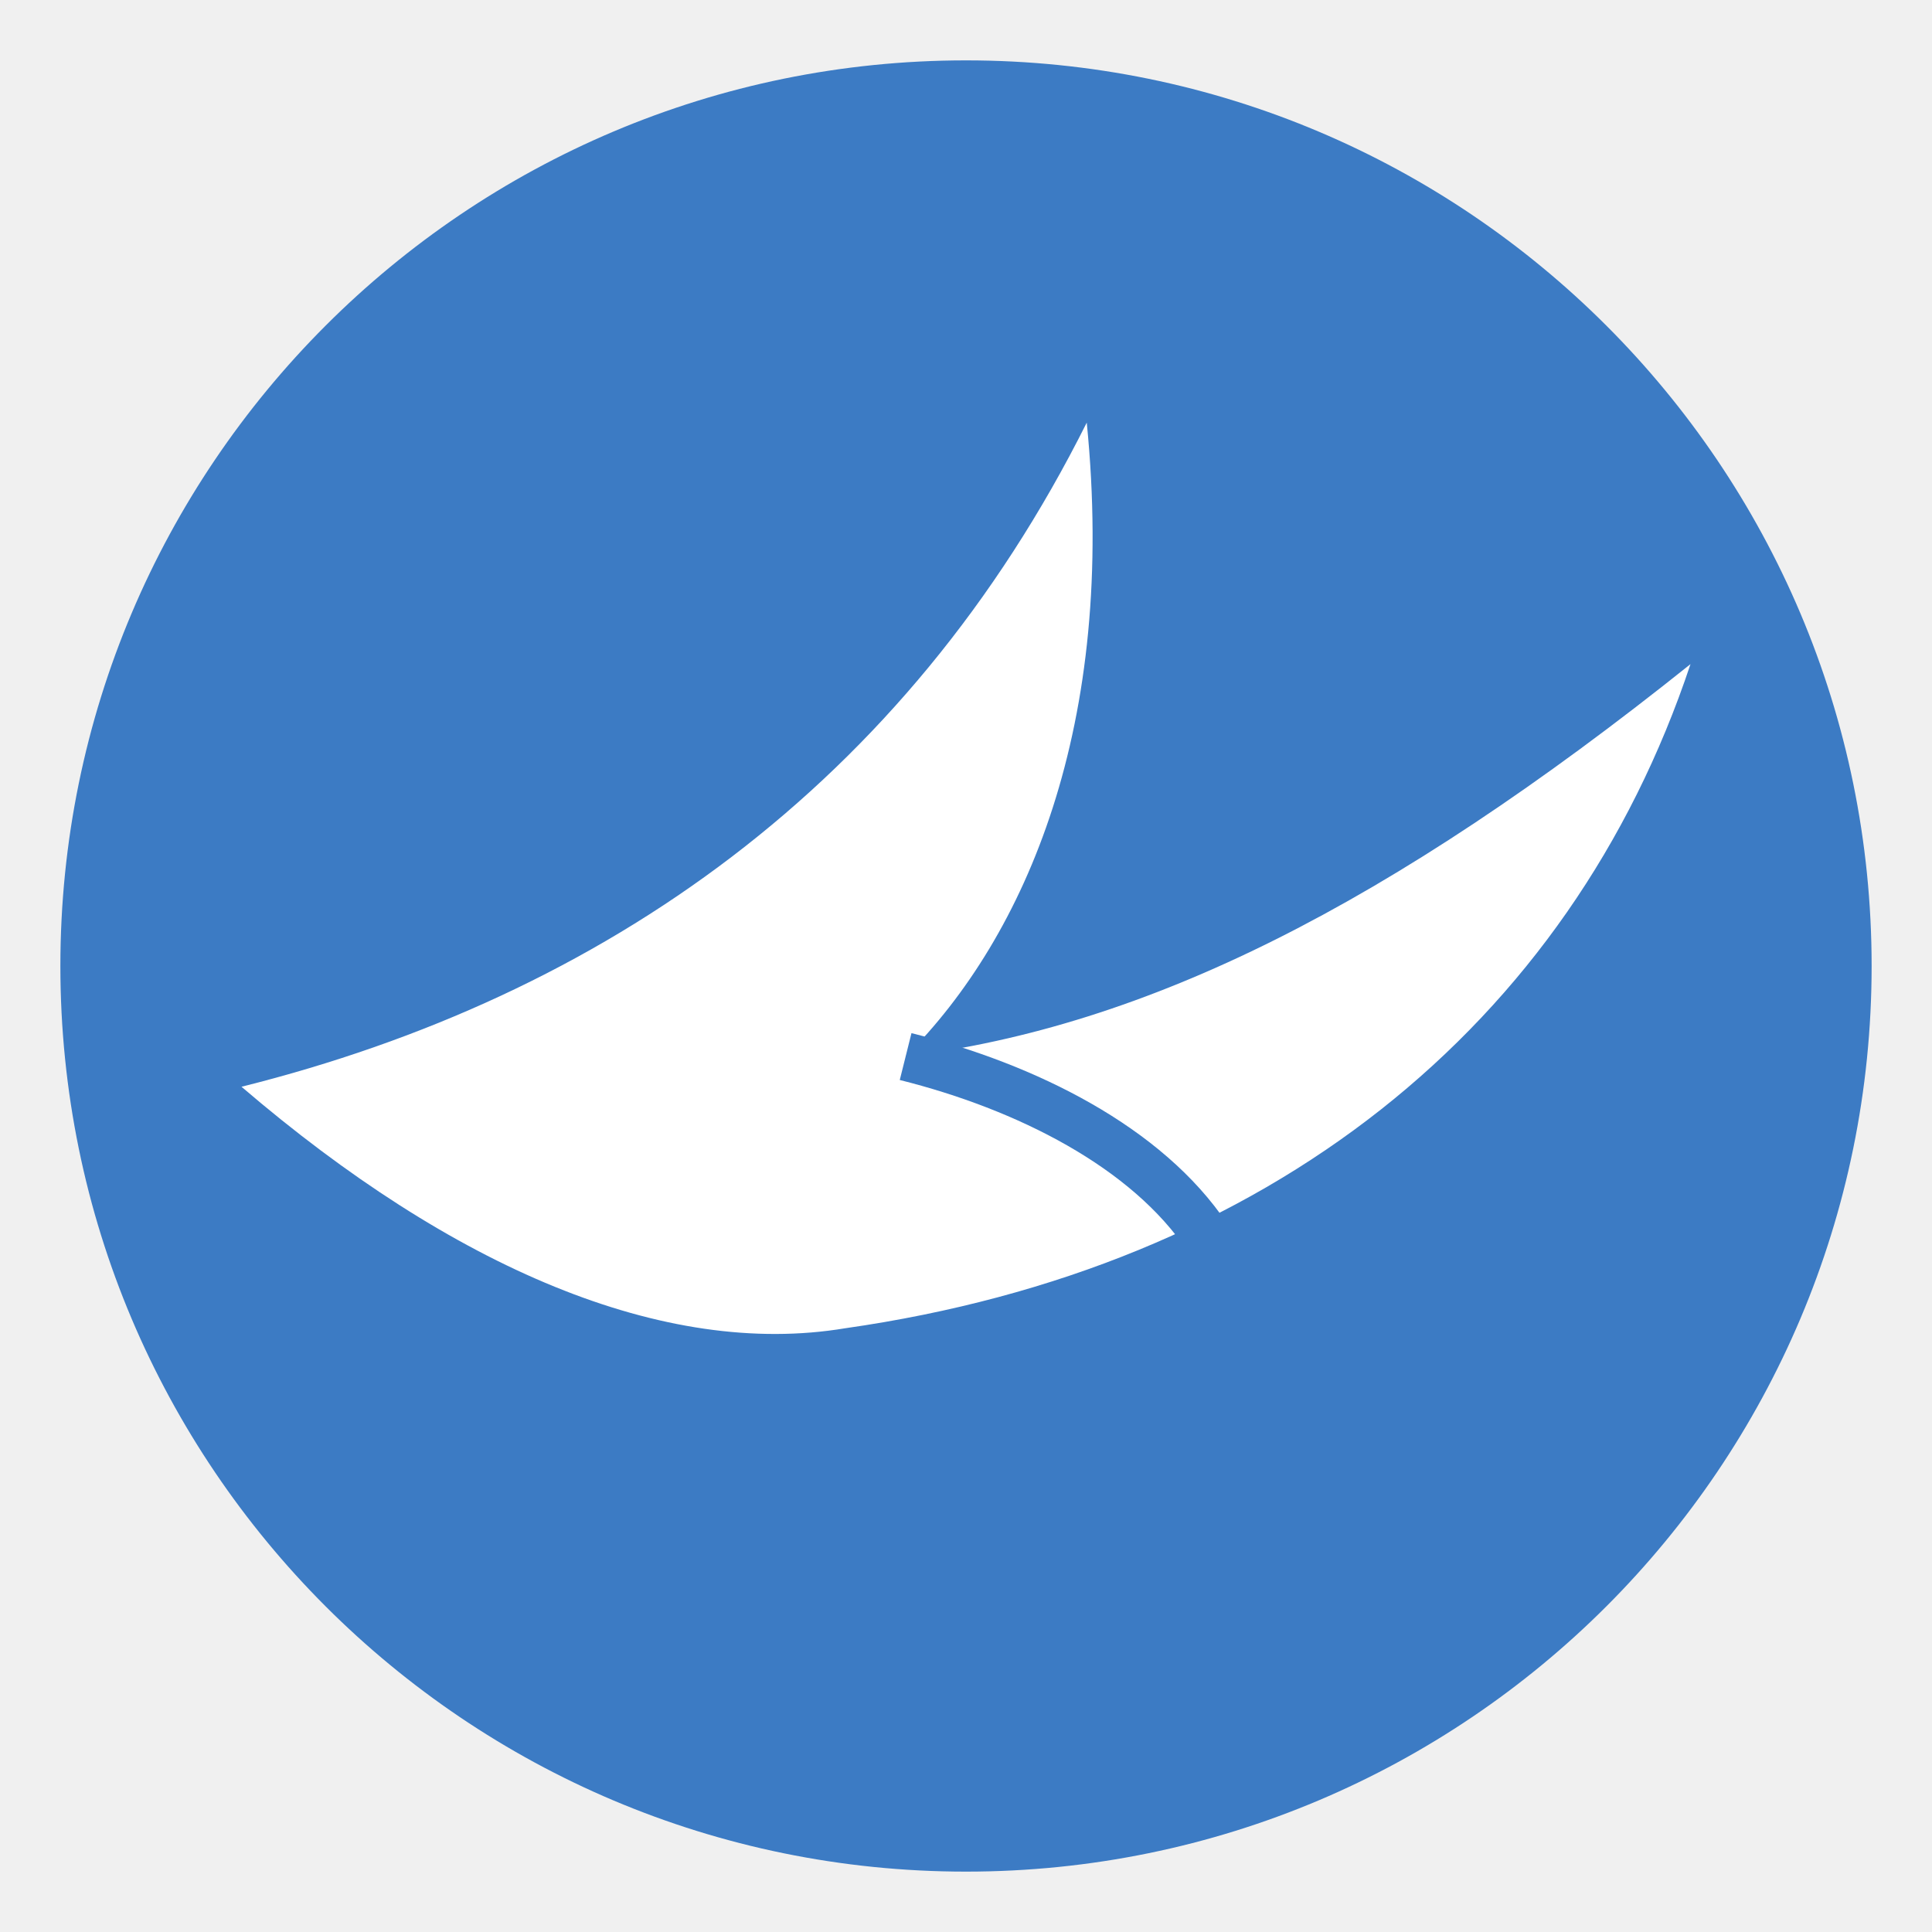
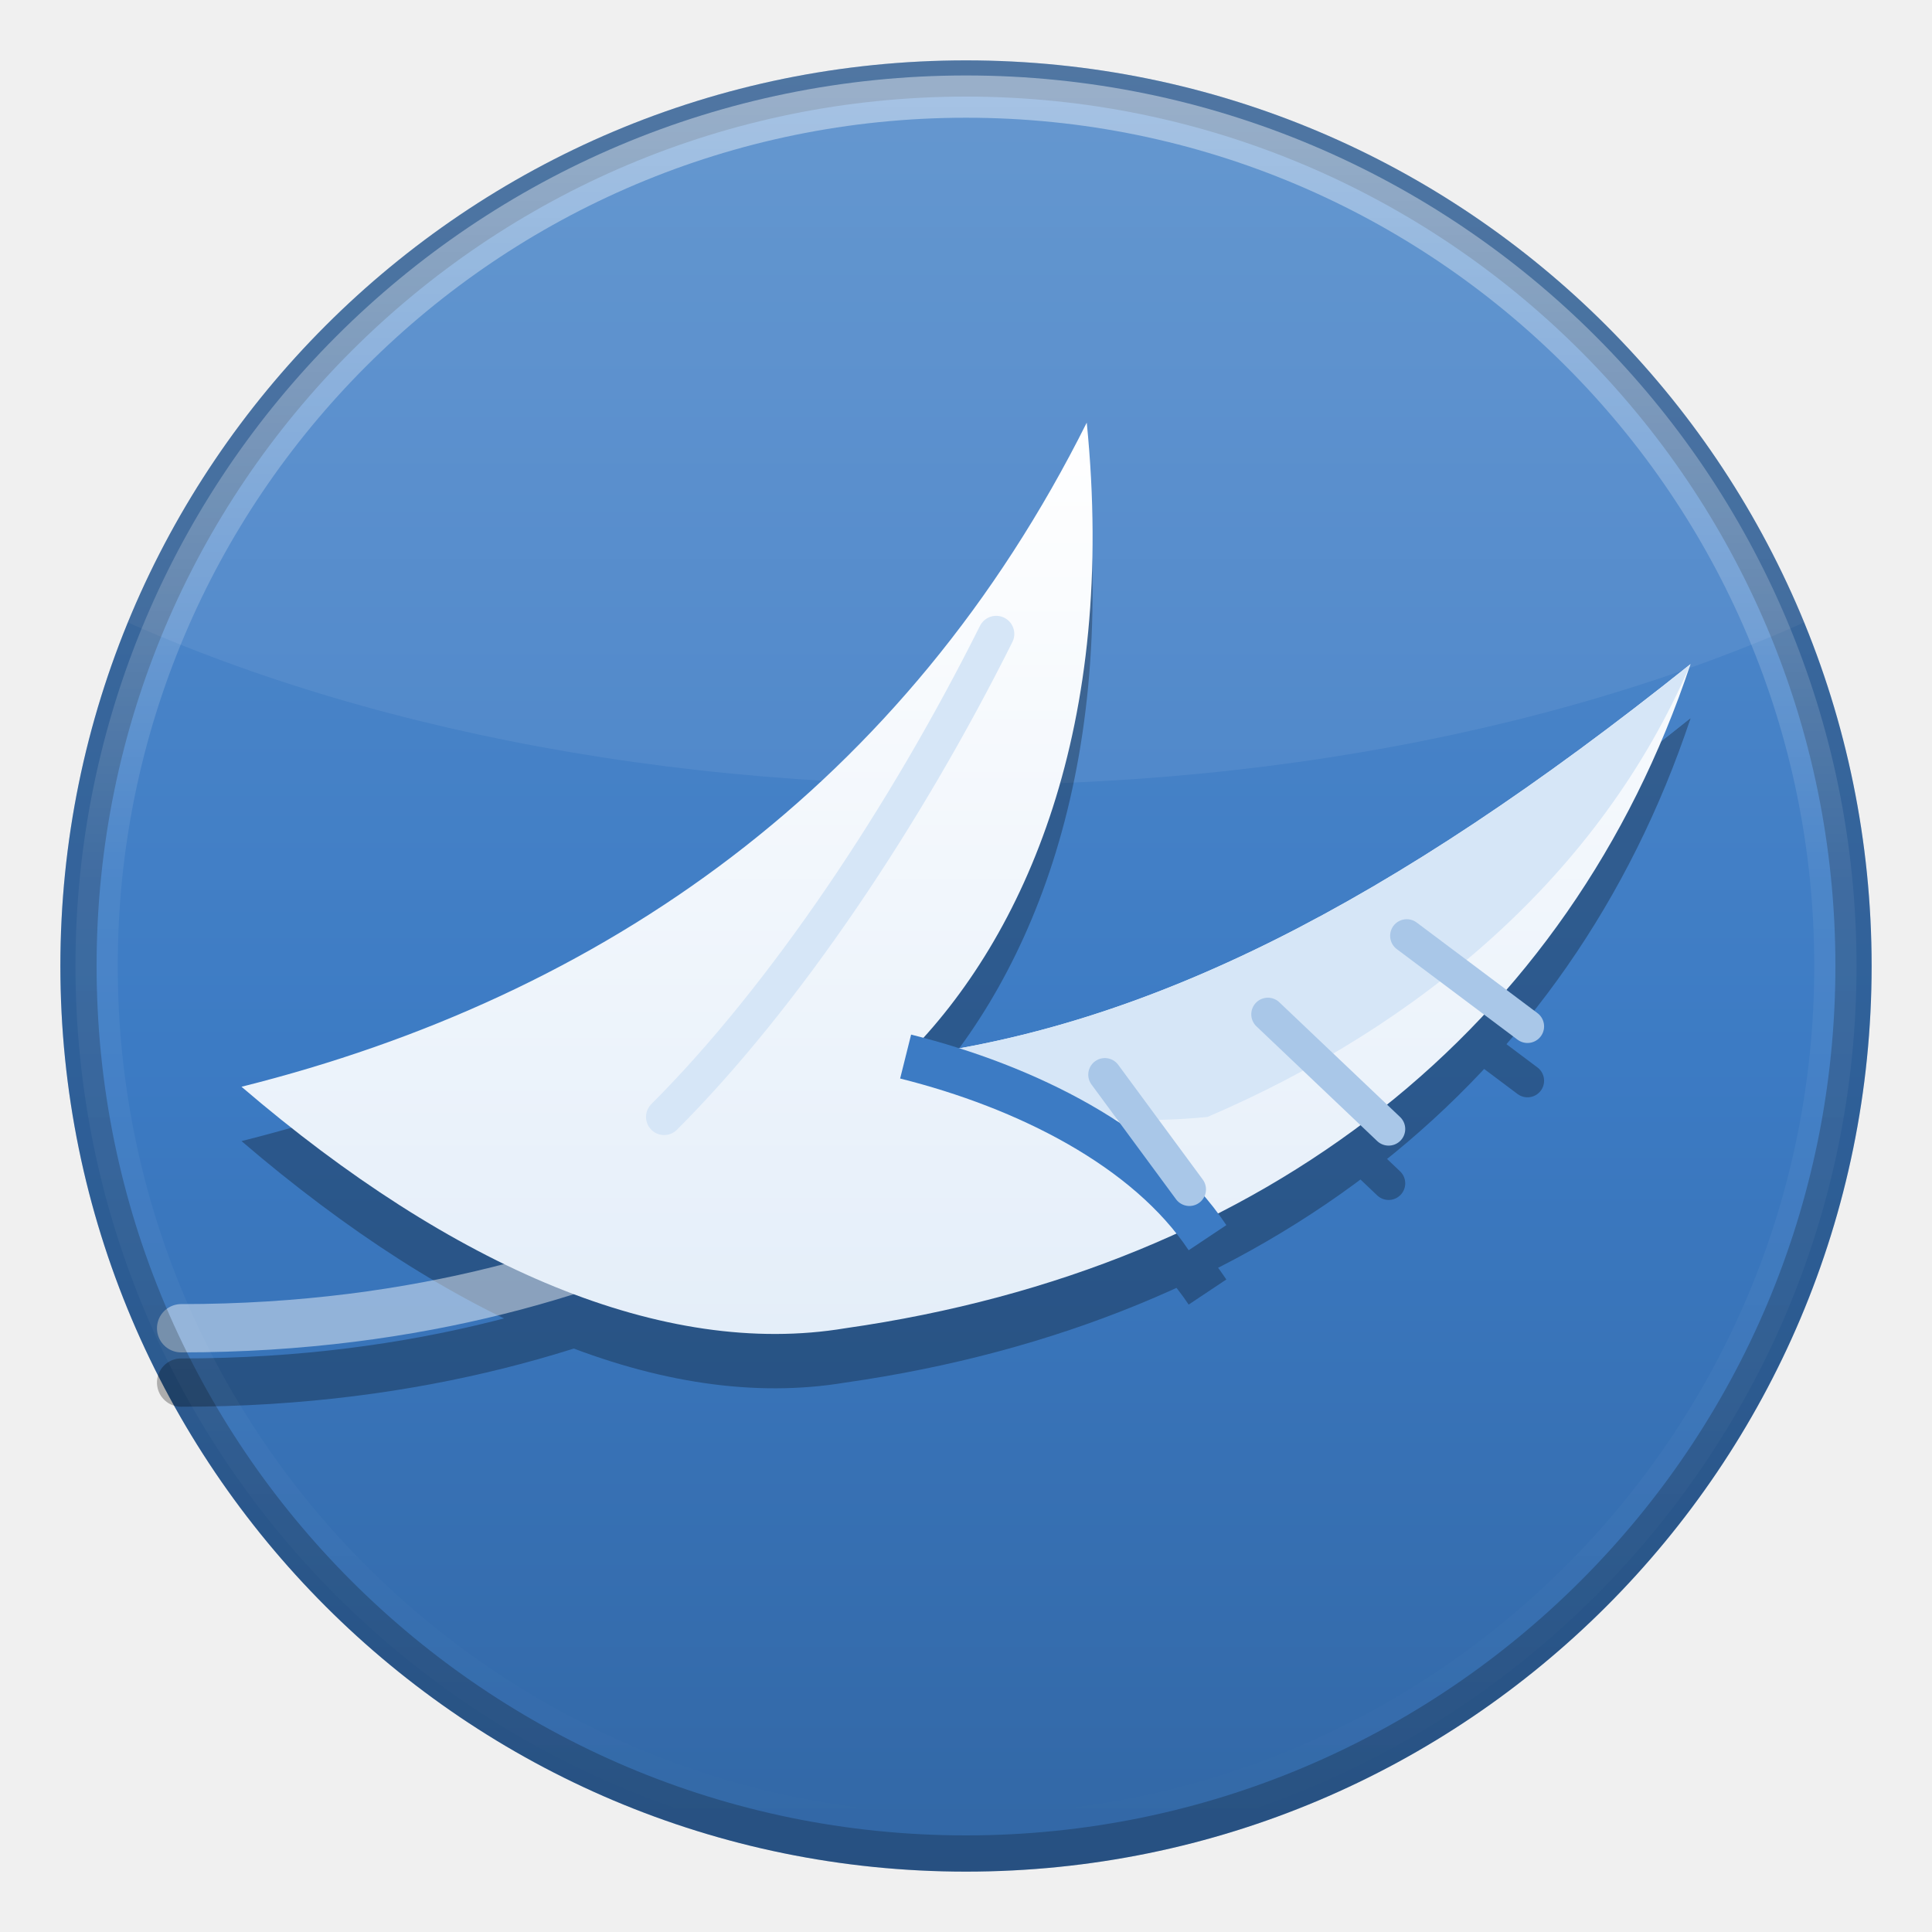
<svg xmlns="http://www.w3.org/2000/svg" width="128" height="128" viewBox="0 0 64 64">
-   <circle cx="32" cy="32" r="30" fill="#3C7BC4" />
-   <path d="M8 36 C20 33 30 26 36 14 C37 24 34 31 30 35 C38 34 46 30 56 22 C52 34 42 42 28 44 C22 45 15 42 8 36 Z" fill="#FFFFFF" />
-   <path d="M30 35 C34 36 38 38 40 41" stroke="#3C7BC4" stroke-width="1.6" fill="none" />
+   <defs>
+     <linearGradient id="bg" x1="0" y1="0" x2="0" y2="1">
+       <stop offset="0" stop-color="#5B90CD" />
+       <stop offset="0.55" stop-color="#3C7BC4" />
+       <stop offset="1" stop-color="#3267A5" />
+     </linearGradient>
+     <linearGradient id="rim" x1="0" y1="0" x2="0" y2="1">
+       <stop offset="0" stop-color="#FFFFFF" stop-opacity="0.42" />
+       <stop offset="0.45" stop-color="#FFFFFF" stop-opacity="0.06" />
+       <stop offset="1" stop-color="#FFFFFF" stop-opacity="0" />
+     </linearGradient>
+     <clipPath id="cb">
+       <circle cx="32" cy="32" r="30" />
+     </clipPath>
+     <linearGradient id="wingk" x1="0" y1="0" x2="0" y2="1">
+       <stop offset="0" stop-color="#FFFFFF" />
+       <stop offset="1" stop-color="#E4EEF9" />
+     </linearGradient>
+   </defs>
+   <circle cx="32" cy="32" r="30" fill="url(#bg)" />
+   <g clip-path="url(#cb)">
+     <ellipse cx="32" cy="2" rx="44" ry="24" fill="#FFFFFF" fill-opacity="0.07" />
+   </g>
+   <g clip-path="url(#cb)" />
+   <g opacity="0.28" transform="translate(0 1.8)">
+     <path d="M6 44 C14 44 20 42 24 40" stroke="#000000" stroke-width="1.6" fill="none" stroke-linecap="round" />
+     <path d="M8 36 C20 33 30 26 36 14 C37 24 34 31 30 35 C38 34 46 30 56 22 C52 34 42 42 28 44 C22 45 15 42 8 36 Z" fill="#000000" />
+     <path d="M30 35 C38 34 46 30 56 22 C53 29 47 34 40 37 C36 37.4 32 36.6 30 35 Z" fill="#000000" />
+     <path d="M30 35 C34 36 38 38 40 41" stroke="#000000" stroke-width="1.5" fill="none" />
+     <path d="M42 33.6 L46 37.4 M46.6 31 L50.6 34 M36.6 35.6 L39.4 39.4" stroke="#000000" stroke-width="1.1" stroke-linecap="round" />
+     <path d="M22 37 C26 33 30 27 33 21" stroke="#000000" stroke-width="1.2" fill="none" stroke-linecap="round" />
+   </g>
+   <path d="M6 44 C14 44 20 42 24 40" stroke="#FFFFFF" stroke-width="1.6" fill="none" stroke-linecap="round" opacity="0.45" />
+   <path d="M8 36 C20 33 30 26 36 14 C37 24 34 31 30 35 C38 34 46 30 56 22 C52 34 42 42 28 44 C22 45 15 42 8 36 Z" fill="url(#wingk)" />
+   <path d="M30 35 C38 34 46 30 56 22 C53 29 47 34 40 37 C36 37.4 32 36.6 30 35 Z" fill="#D6E6F7" />
+   <path d="M30 35 C34 36 38 38 40 41" stroke="#3C7BC4" stroke-width="1.5" fill="none" />
+   <path d="M42 33.6 L46 37.4 M46.6 31 L50.6 34 M36.6 35.6 L39.4 39.4" stroke="#A9C7E8" stroke-width="1.1" stroke-linecap="round" />
+   <path d="M22 37 C26 33 30 27 33 21" stroke="#D6E6F7" stroke-width="1.2" fill="none" stroke-linecap="round" />
+   <circle cx="32" cy="32" r="29.4" fill="none" stroke="#000000" stroke-opacity="0.22" stroke-width="1.2" />
+   <circle cx="32" cy="32" r="28.8" fill="none" stroke="url(#rim)" stroke-width="1.4" />
</svg>
